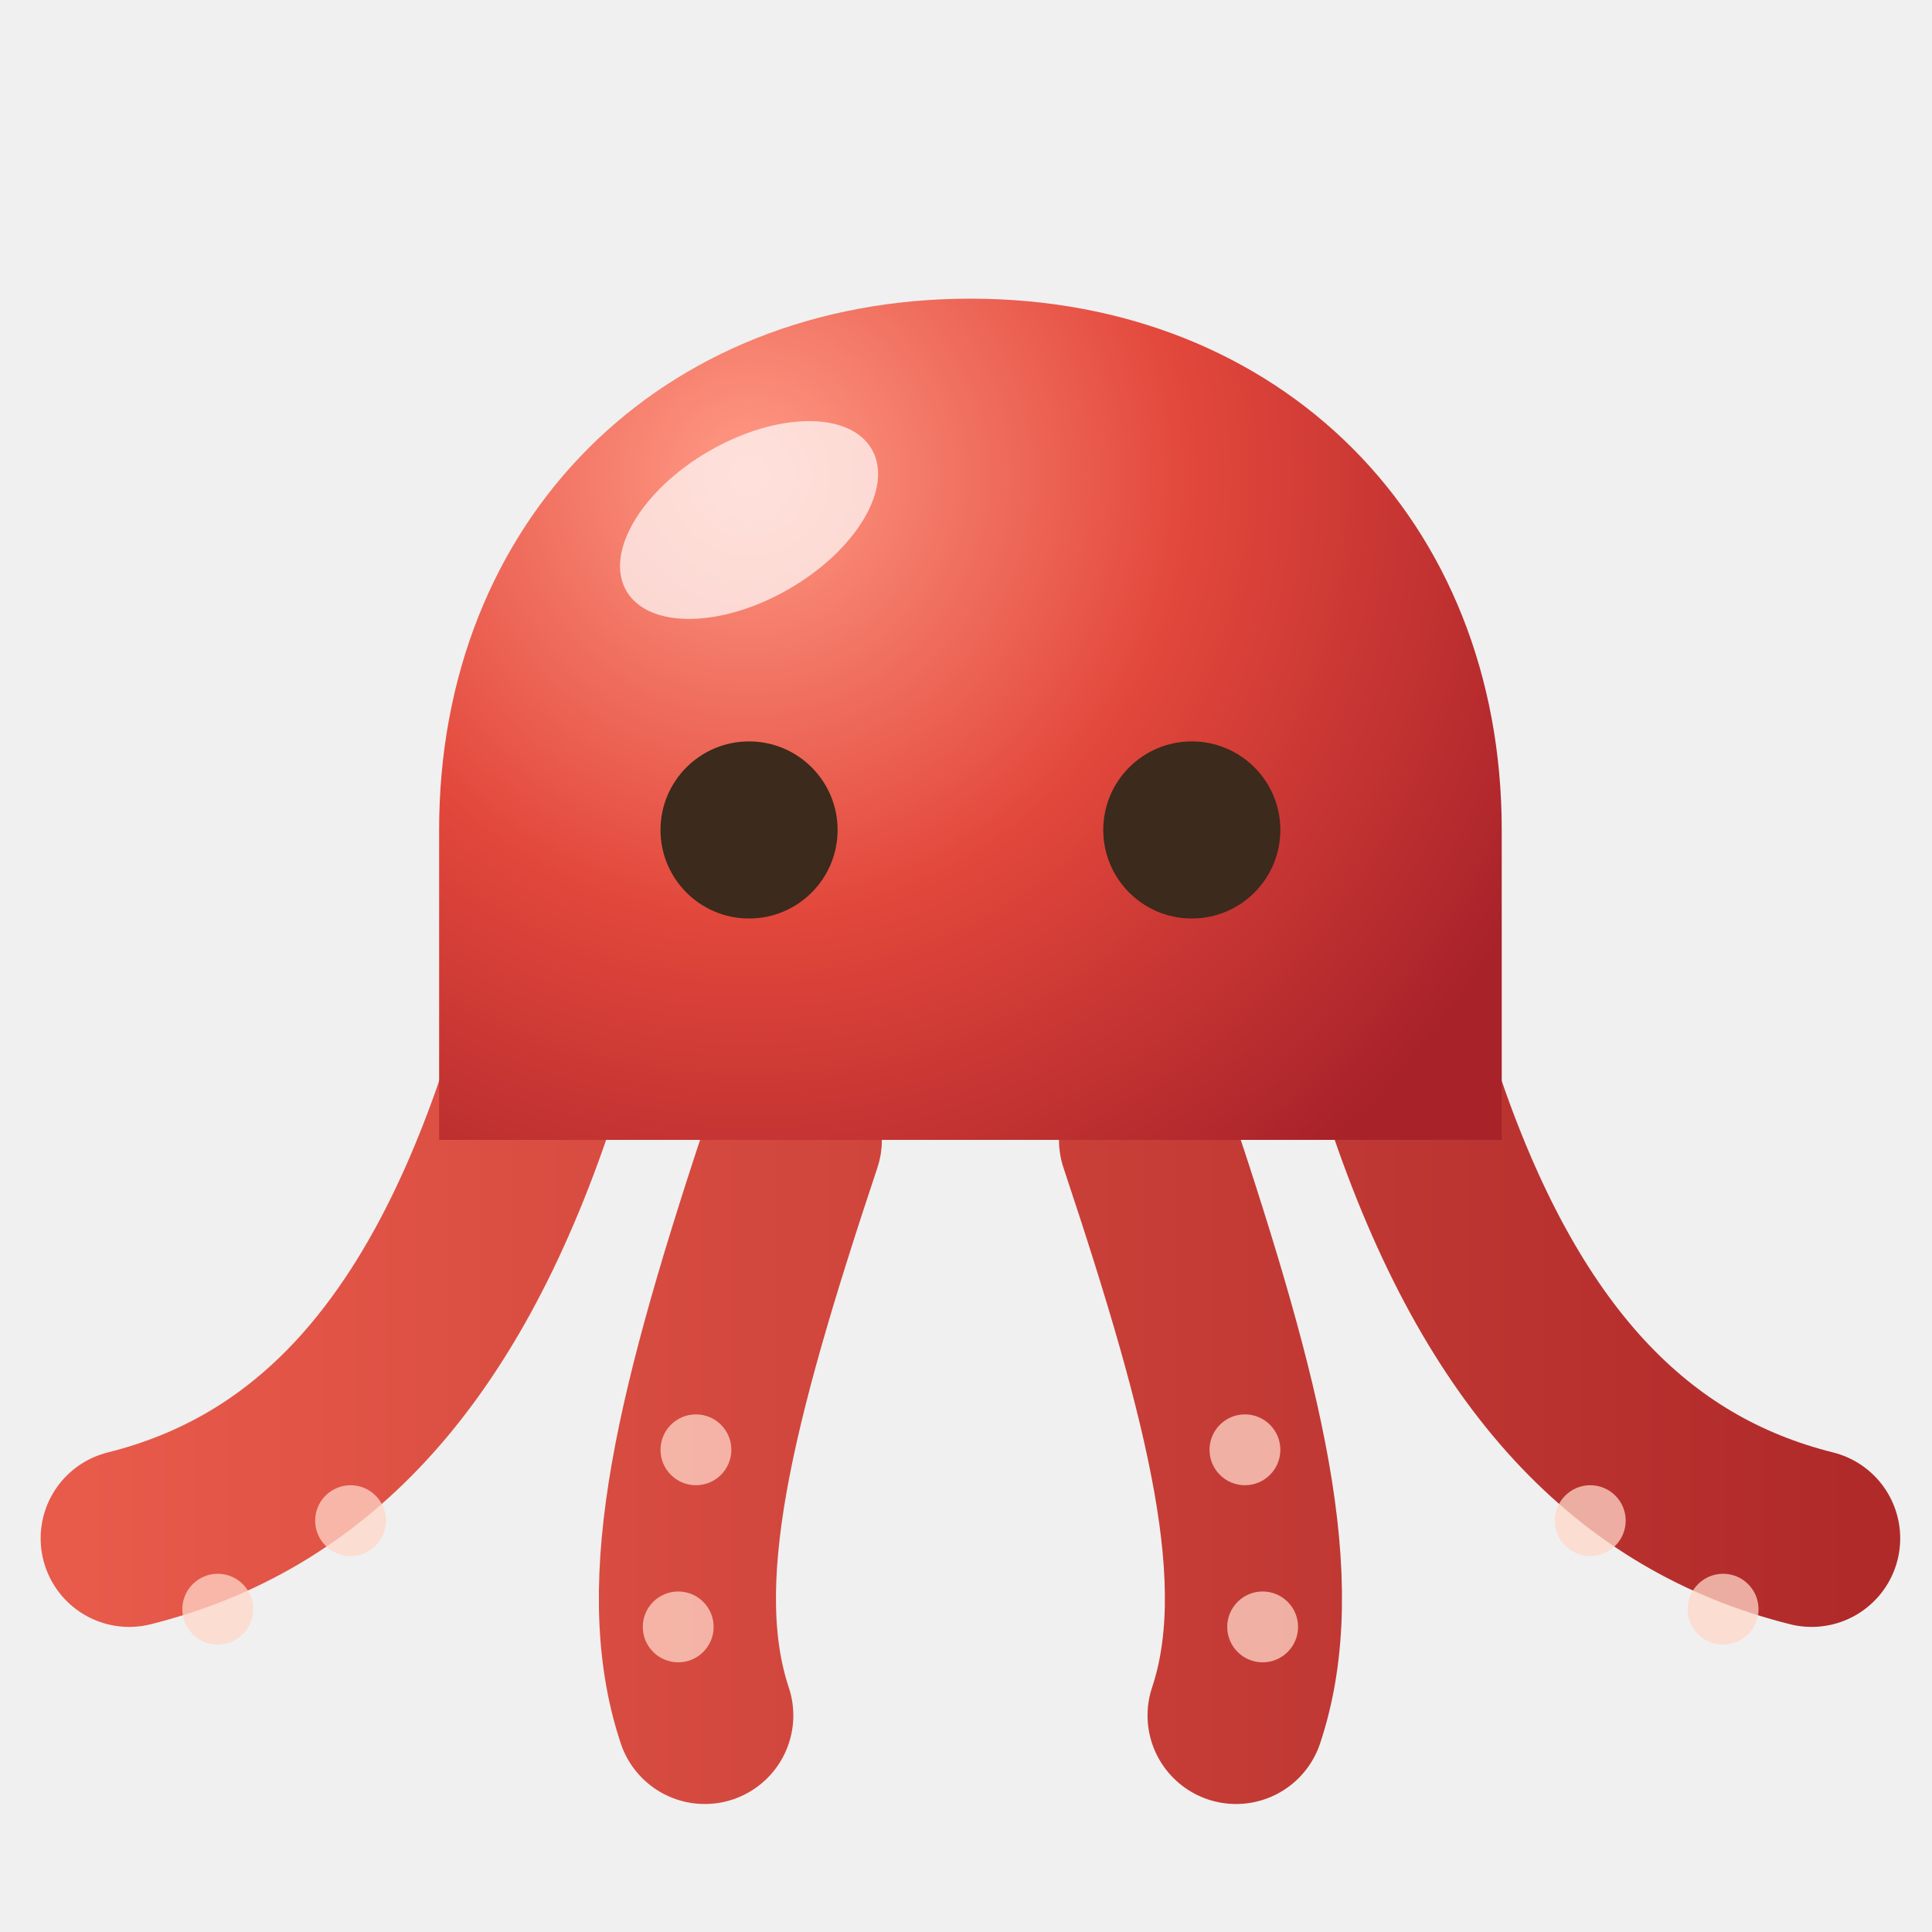
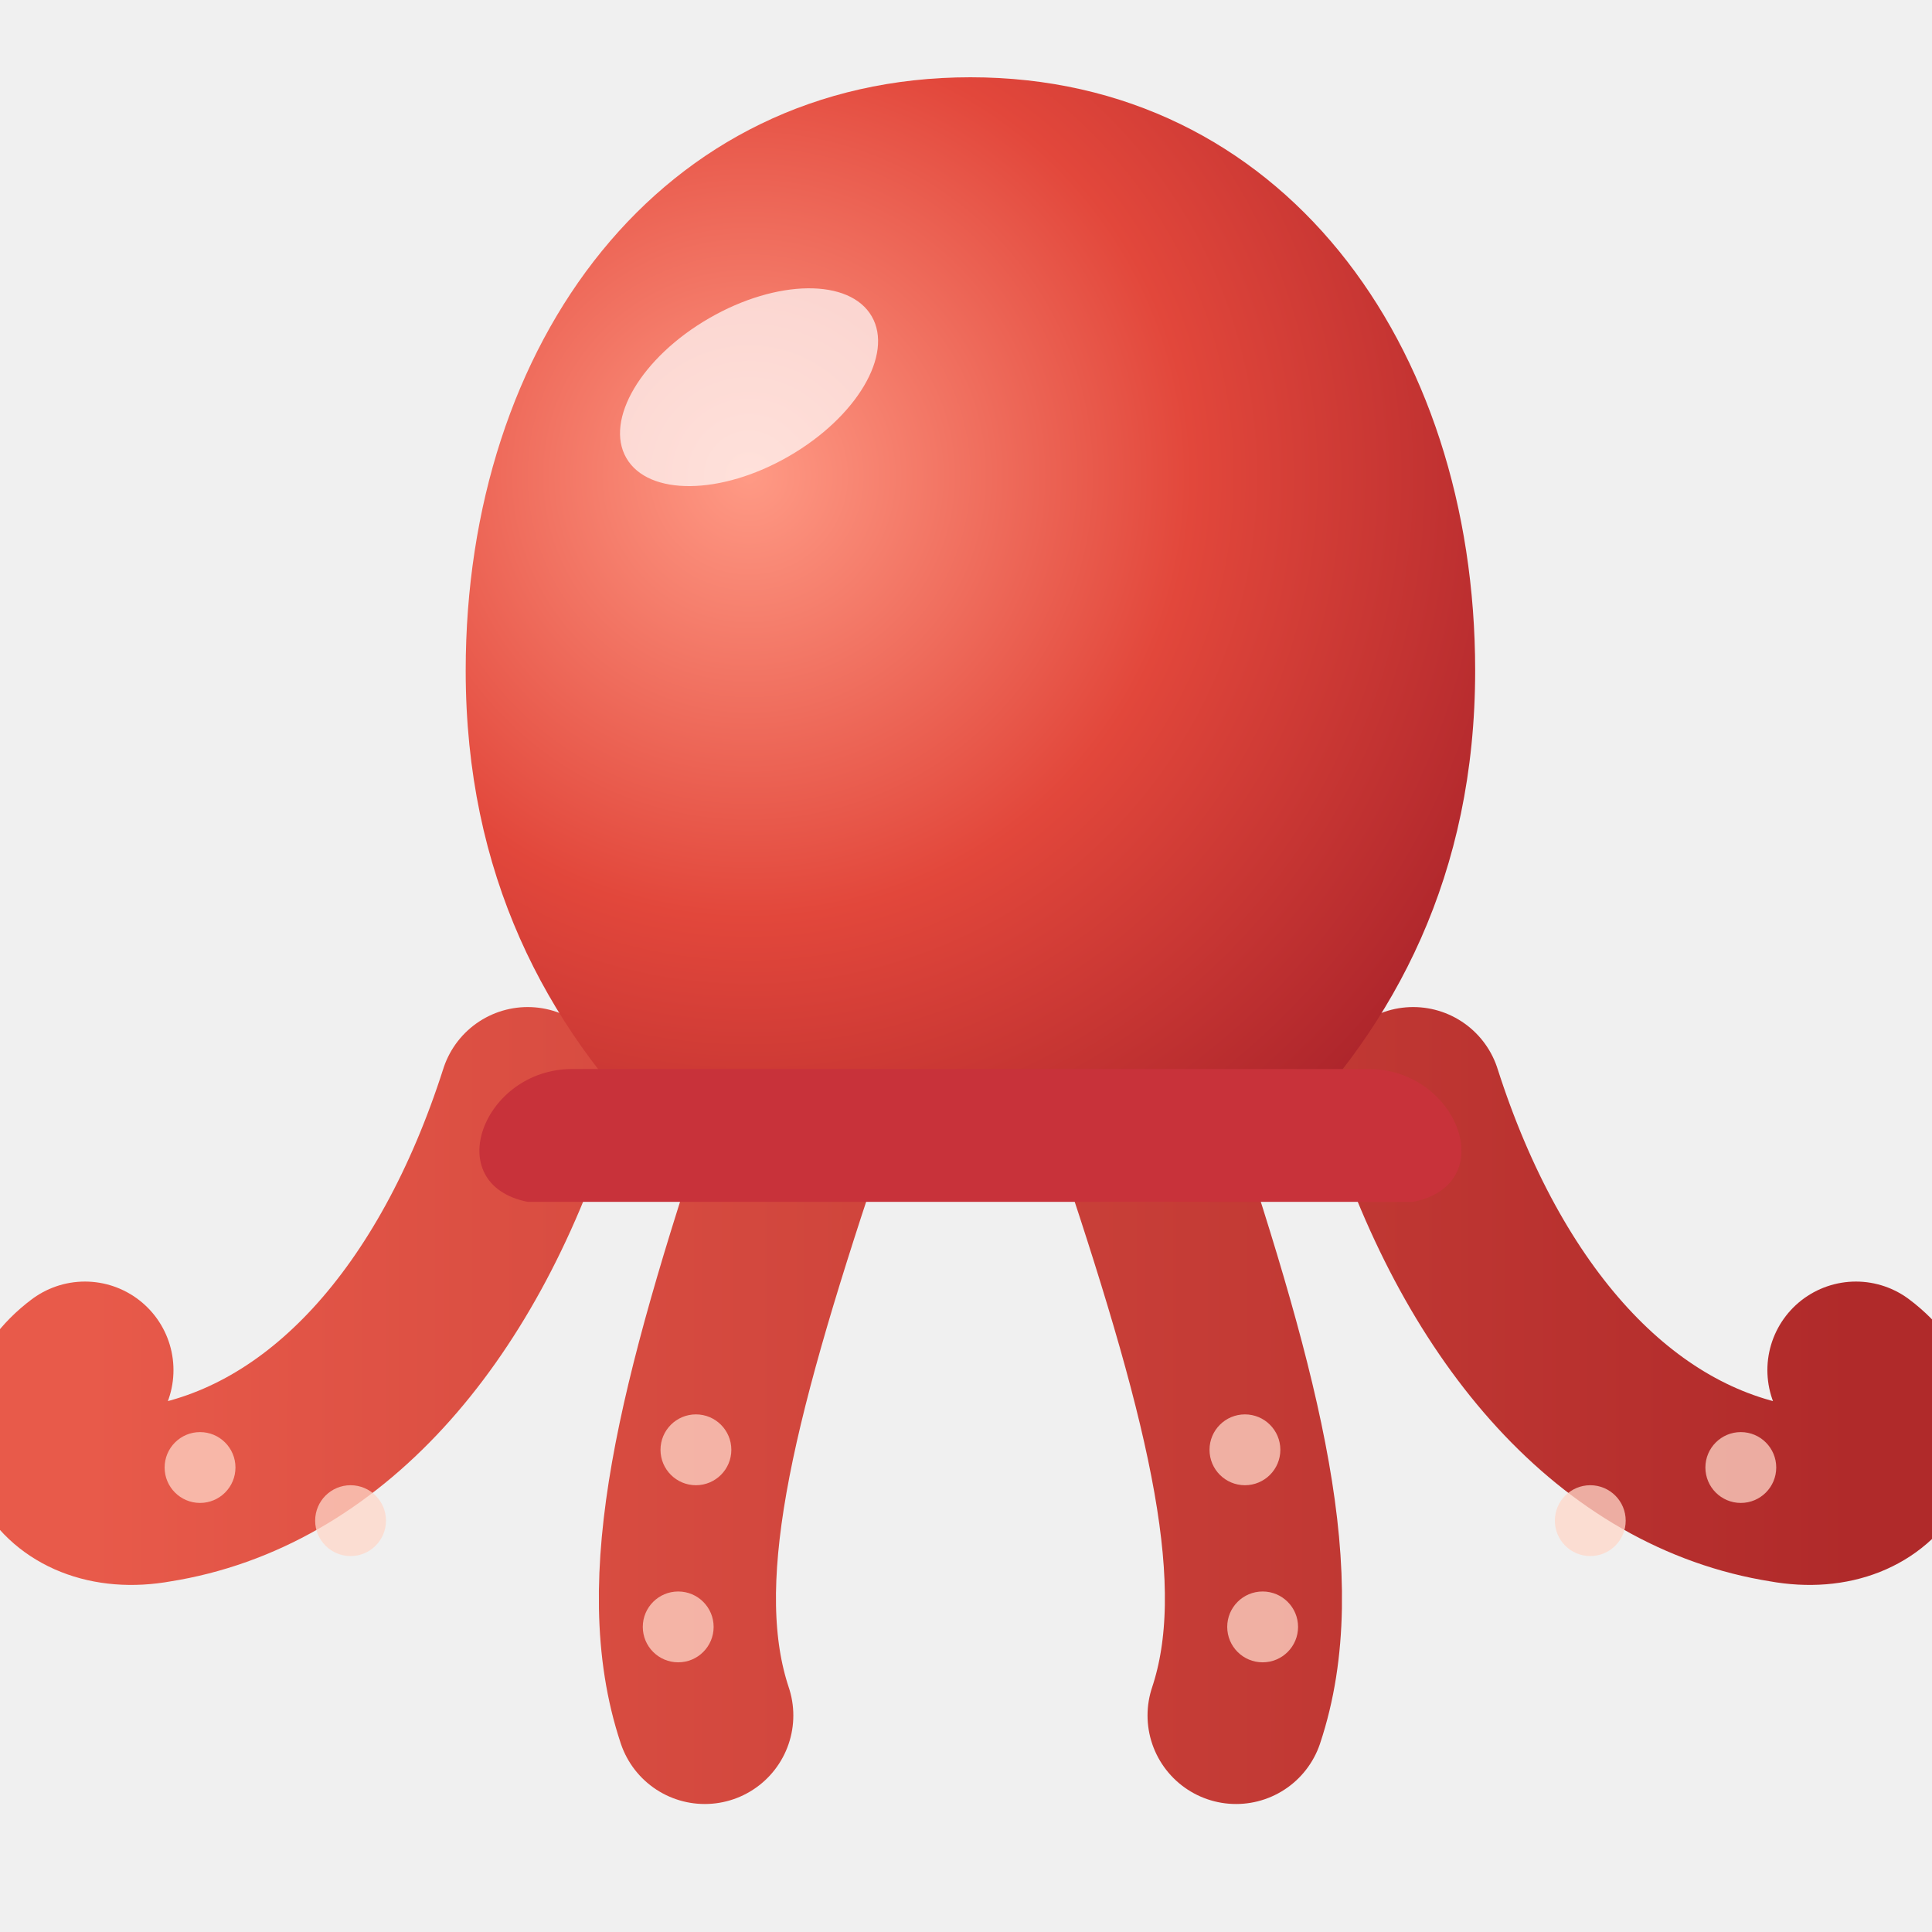
<svg xmlns="http://www.w3.org/2000/svg" width="48" height="48" viewBox="0 0 48 48" role="img" aria-label="Boiled octopus">
  <defs>
    <radialGradient id="h" cx="19" cy="13" r="20" gradientUnits="userSpaceOnUse">
      <stop offset="0" stop-color="#ff9a85" />
      <stop offset=".5" stop-color="#e2473b" />
      <stop offset="1" stop-color="#a8222a" />
    </radialGradient>
    <linearGradient id="l" x1="4" y1="0" x2="44" y2="0" gradientUnits="userSpaceOnUse">
      <stop offset="0" stop-color="#e85a4a" />
      <stop offset="1" stop-color="#b02a2a" />
    </linearGradient>
  </defs>
  <g transform="translate(-2.29 -2.48) scale(1.1)">
    <g stroke="url(#l)" stroke-width="4" fill="none" stroke-linecap="round">
-       <path d="M14 27c-2 6-5 9-9 10" />
+       <path d="M14 27c-1.6 5-4.6 8.4-8.4 9-2.2.4-3.2-1.6-1.6-2.8" />
      <path d="M20 28c-2 6-3 10-2 13" />
      <path d="M28 28c2 6 3 10 2 13" />
-       <path d="M34 27c2 6 5 9 9 10" />
+       <path d="M34 27c1.6 5 4.6 8.4 8.4 9 2.2.4 3.2-1.6 1.6-2.8" />
    </g>
    <g fill="#ffd6c8" fill-opacity=".75">
      <circle cx="10" cy="36.6" r=".8" />
-       <circle cx="7" cy="38.6" r=".8" />
+       <circle cx="6.6" cy="35.4" r=".8" />
      <circle cx="17.8" cy="35" r=".8" />
      <circle cx="17.4" cy="39" r=".8" />
      <circle cx="30.2" cy="35" r=".8" />
      <circle cx="30.6" cy="39" r=".8" />
      <circle cx="38" cy="36.6" r=".8" />
-       <circle cx="41" cy="38.6" r=".8" />
+       <circle cx="41.4" cy="35.4" r=".8" />
    </g>
-     <path d="M24 9c7 0 12 5 12 12v7H12v-7c0-7 5-12 12-12Z" fill="url(#h)" />
-     <circle cx="19" cy="21" r="2" fill="#3c2a1c" />
-     <circle cx="29" cy="21" r="2" fill="#3c2a1c" />
-     <ellipse cx="19" cy="14" rx="3.2" ry="1.8" transform="rotate(-30 19 14)" fill="#fff" fill-opacity=".7" />
+     <path d="M24 4c7 0 11.4 6 11.4 13.4 0 4.6-1.8 8-4.4 10.6H17c-2.6-2.6-4.4-6-4.4-10.6C12.6 10 17 4 24 4Z" fill="url(#h)" />
+     <path d="M15 26.4h18c2 0 3 2.6 1 3H14c-2-.4-1-3 1-3Z" fill="#c8323a" />
+     <ellipse cx="19" cy="11" rx="3.2" ry="1.8" transform="rotate(-30 19 11)" fill="#fff" fill-opacity=".7" />
  </g>
</svg>
